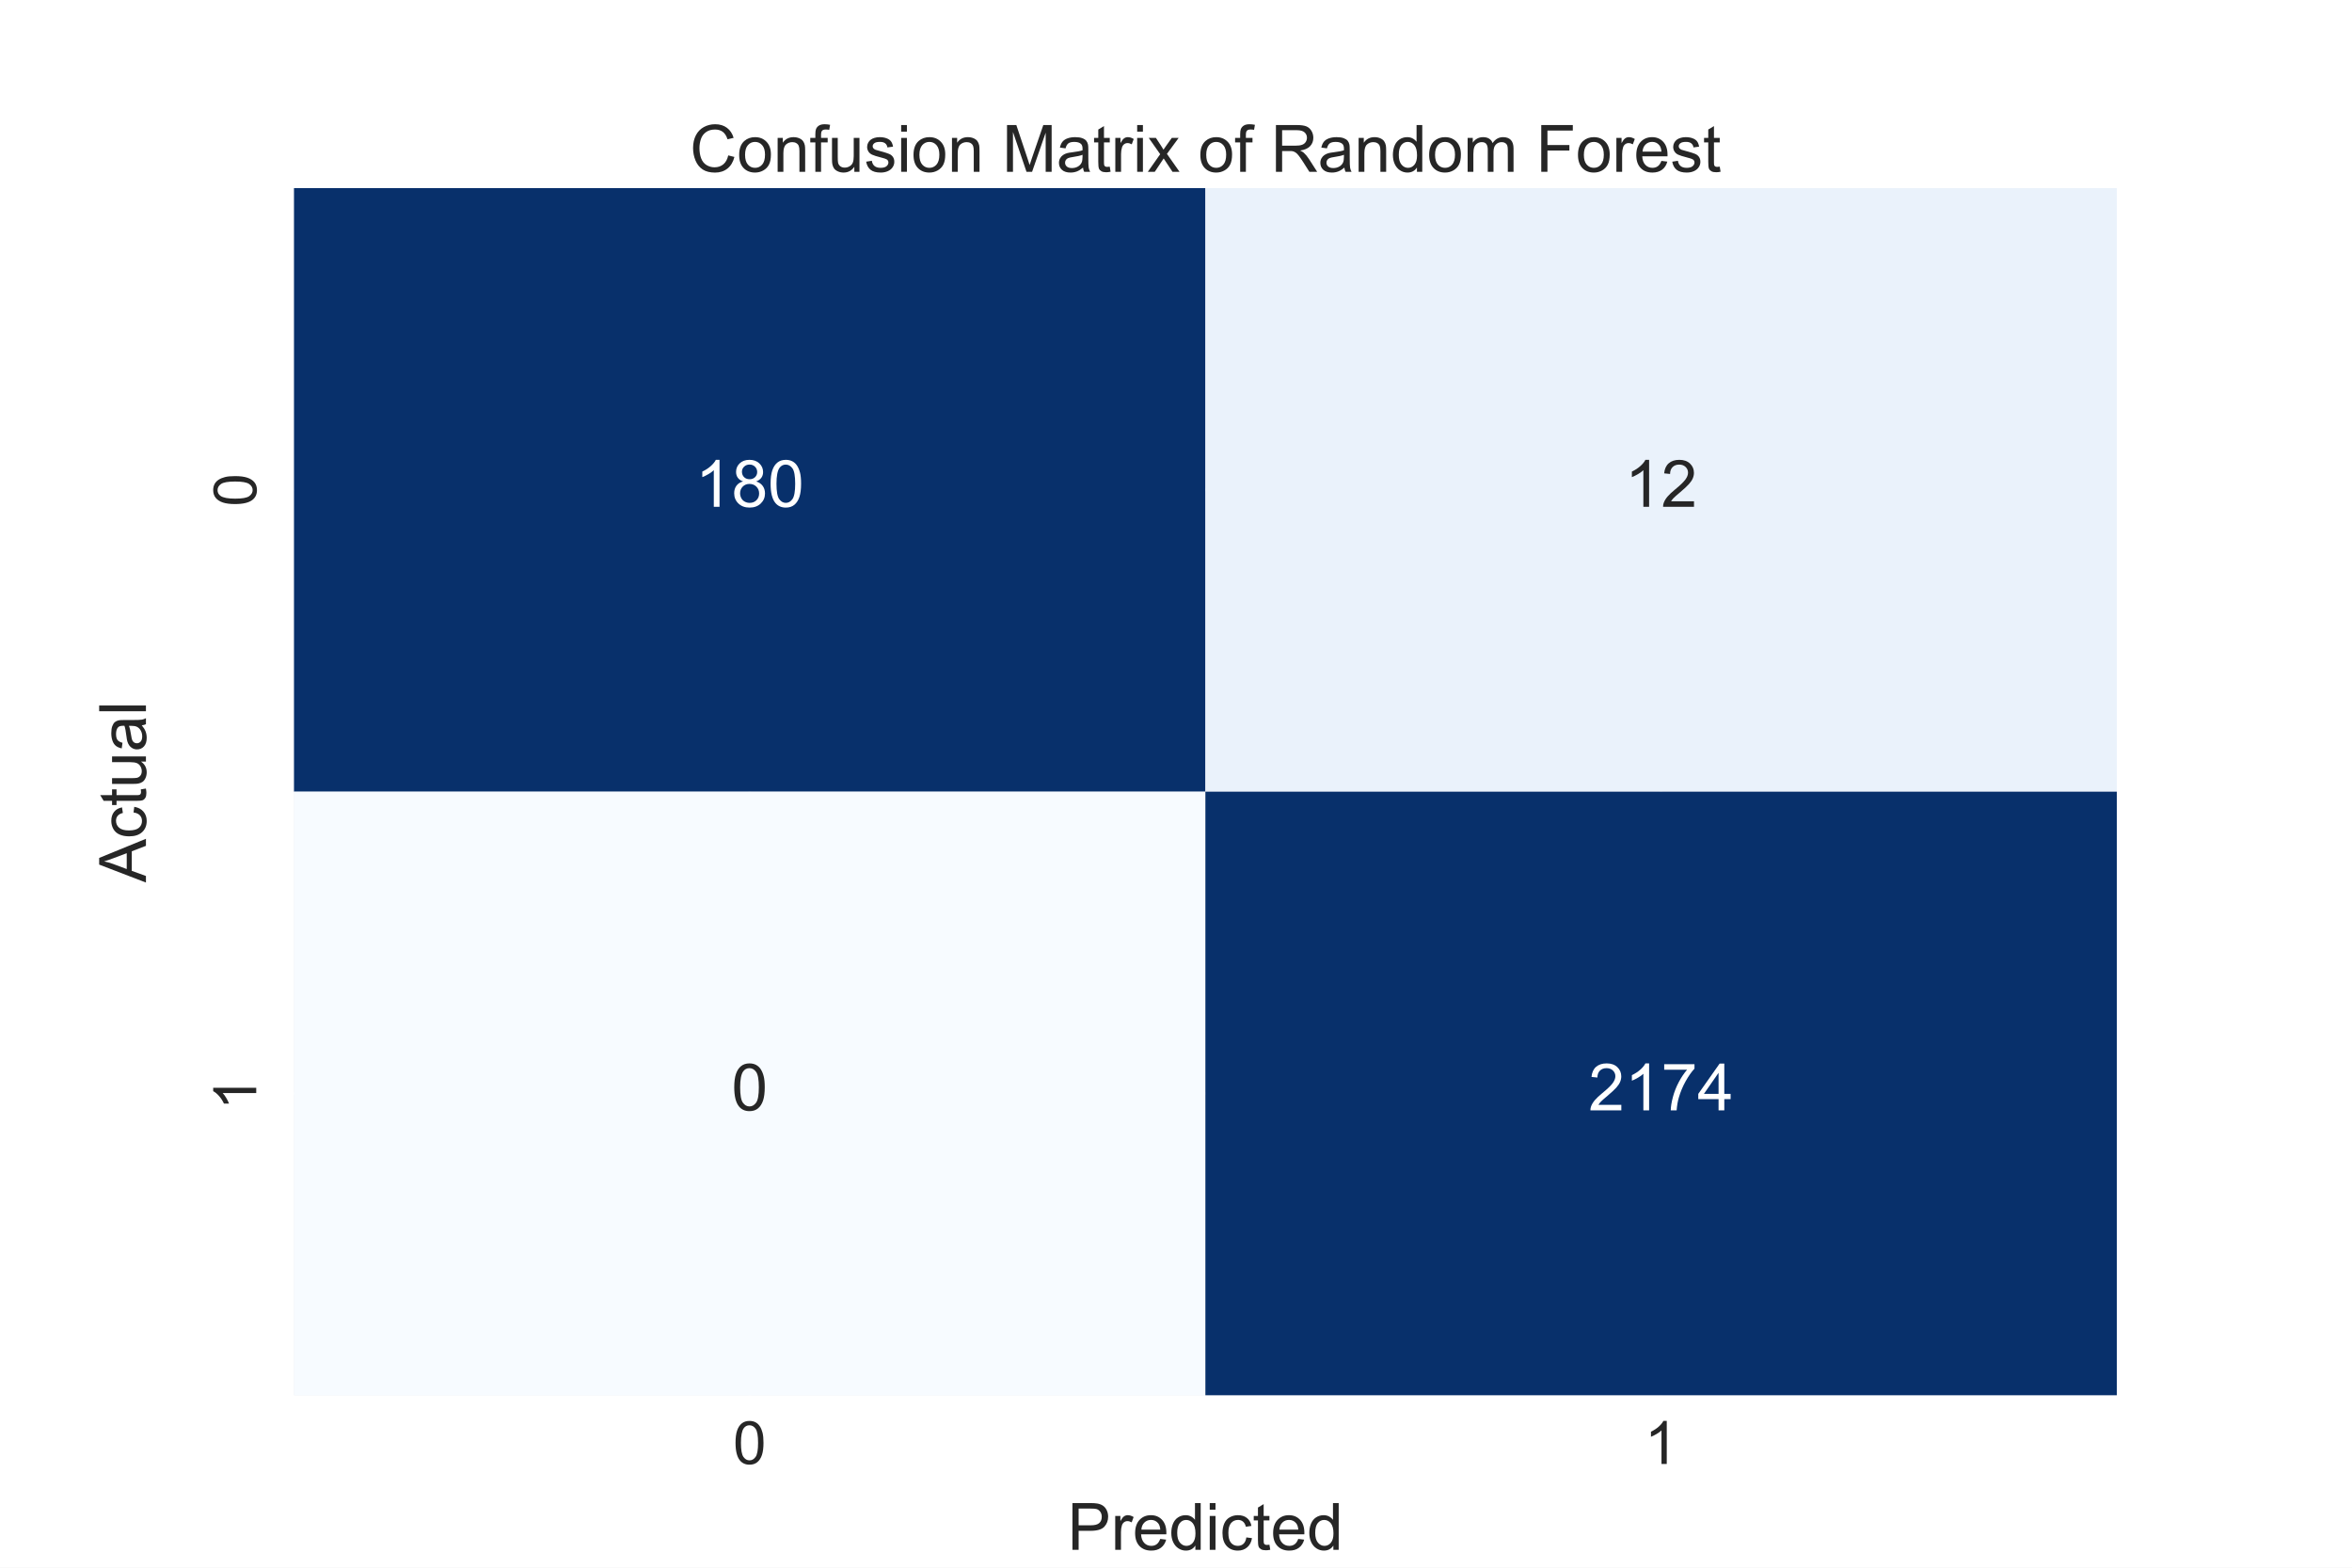
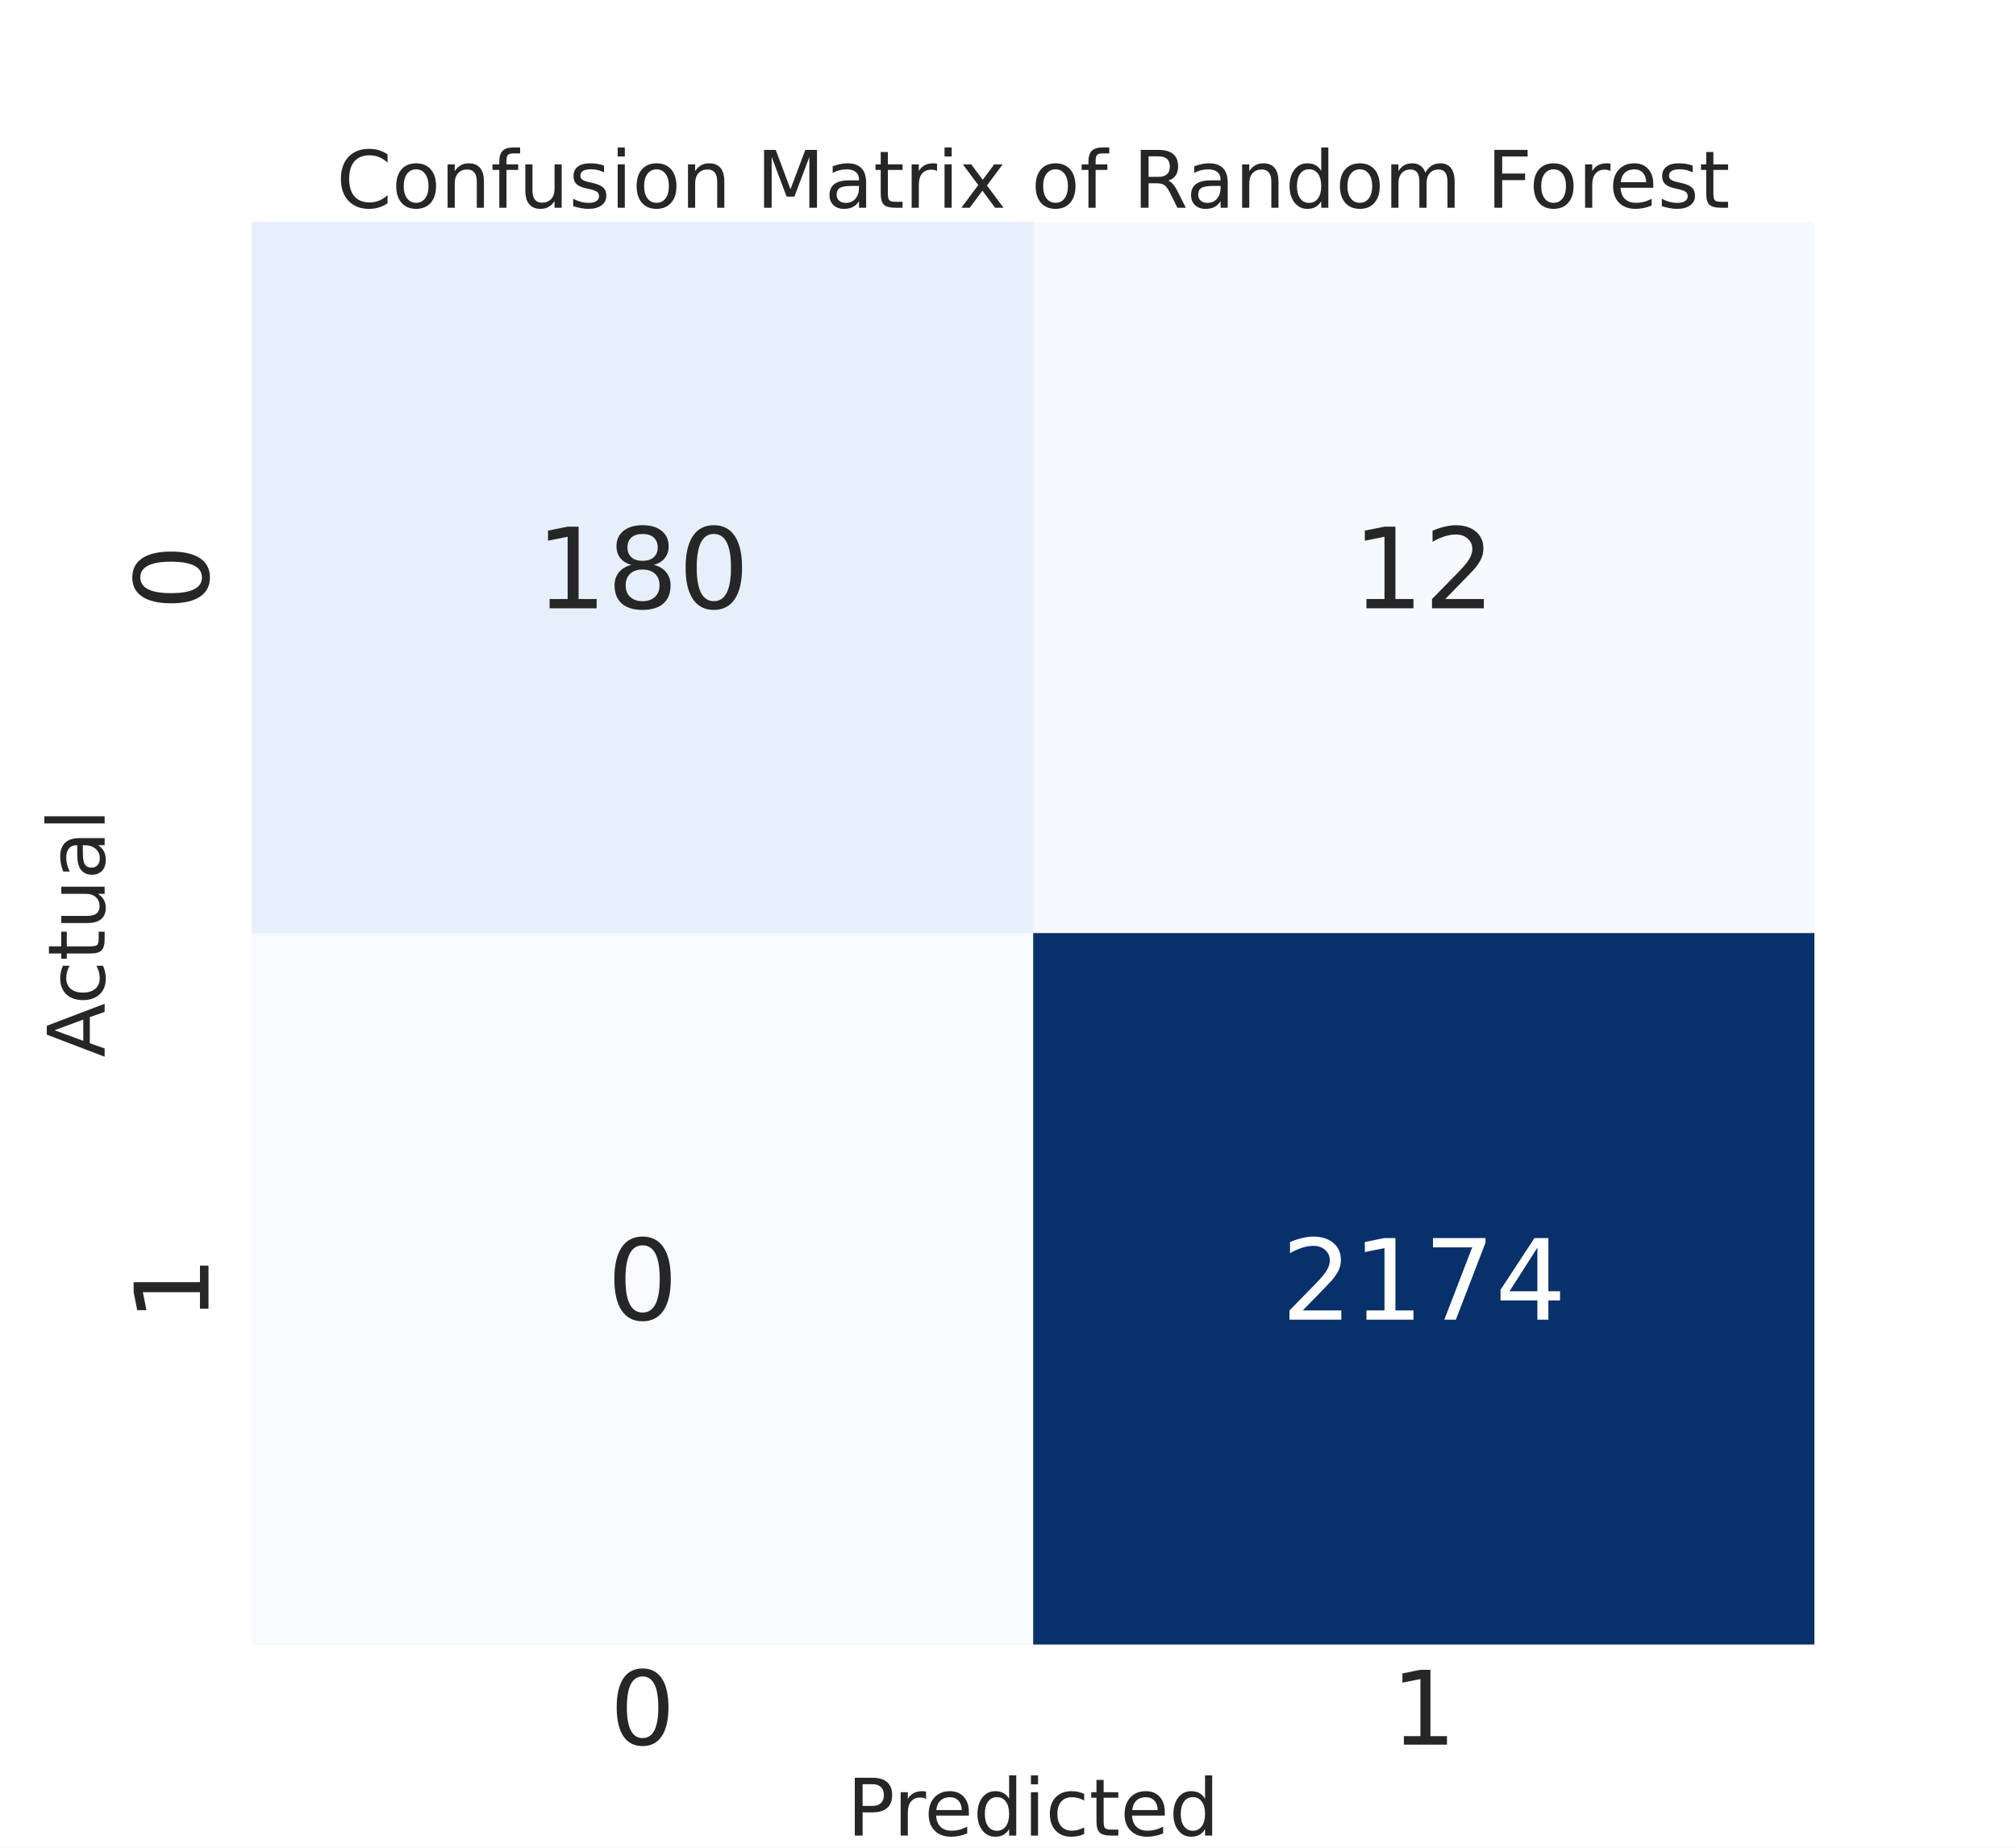
- <svg xmlns="http://www.w3.org/2000/svg" xmlns:xlink="http://www.w3.org/1999/xlink" width="864pt" height="576pt" viewBox="0 0 864 576" version="1.1">
+ <svg xmlns="http://www.w3.org/2000/svg" xmlns:xlink="http://www.w3.org/1999/xlink" width="864pt" height="792pt" viewBox="0 0 864 792" version="1.1">
  <defs>
    <style type="text/css">*{stroke-linejoin: round; stroke-linecap: butt}</style>
  </defs>
  <g id="figure_1">
    <g id="patch_1">
-       <path d="M 0 576  L 864 576  L 864 0  L 0 0  z " style="fill: #ffffff" />
+       <path d="M 0 792  L 864 792  L 864 0  L 0 0  z " style="fill: #ffffff" />
    </g>
    <g id="axes_1">
      <g id="patch_2">
-         <path d="M 108 512.64  L 777.6 512.64  L 777.6 69.12  L 108 69.12  z " style="fill: #eaeaf2" />
+         <path d="M 108 704.88  L 777.6 704.88  L 777.6 95.04  L 108 95.04  z " style="fill: #eaeaf2" />
      </g>
      <g id="matplotlib.axis_1">
        <g id="xtick_1">
-           <g id="line2d_1">
-             <path d="M 275.4 512.64  L 275.4 69.12  " clip-path="url(#pba08439e5d)" style="fill: none; stroke: #ffffff; stroke-linecap: round" />
-           </g>
          <g id="text_1">
-             <g style="fill: #262626" transform="translate(269.283 537.8872) scale(0.22 -0.22)">
+             <g style="fill: #262626" transform="translate(261.4025 747.8131) scale(0.44 -0.44)">
              <defs>
-                 <path id="ArialMT-30" d="M 266 2259  Q 266 3072 433 3567  Q 600 4063 929 4331  Q 1259 4600 1759 4600  Q 2128 4600 2406 4451  Q 2684 4303 2865 4023  Q 3047 3744 3150 3342  Q 3253 2941 3253 2259  Q 3253 1453 3087 958  Q 2922 463 2592 192  Q 2263 -78 1759 -78  Q 1097 -78 719 397  Q 266 969 266 2259  z M 844 2259  Q 844 1131 1108 757  Q 1372 384 1759 384  Q 2147 384 2411 759  Q 2675 1134 2675 2259  Q 2675 3391 2411 3762  Q 2147 4134 1753 4134  Q 1366 4134 1134 3806  Q 844 3388 844 2259  z " transform="scale(0.015625)" />
+                 <path id="DejaVuSans-30" d="M 2034 4250  Q 1547 4250 1301 3770  Q 1056 3291 1056 2328  Q 1056 1369 1301 889  Q 1547 409 2034 409  Q 2525 409 2770 889  Q 3016 1369 3016 2328  Q 3016 3291 2770 3770  Q 2525 4250 2034 4250  z M 2034 4750  Q 2819 4750 3233 4129  Q 3647 3509 3647 2328  Q 3647 1150 3233 529  Q 2819 -91 2034 -91  Q 1250 -91 836 529  Q 422 1150 422 2328  Q 422 3509 836 4129  Q 1250 4750 2034 4750  z " transform="scale(0.015625)" />
              </defs>
-               <use xlink:href="#ArialMT-30" />
+               <use xlink:href="#DejaVuSans-30" />
            </g>
          </g>
        </g>
        <g id="xtick_2">
-           <g id="line2d_2">
-             <path d="M 610.2 512.64  L 610.2 69.12  " clip-path="url(#pba08439e5d)" style="fill: none; stroke: #ffffff; stroke-linecap: round" />
-           </g>
          <g id="text_2">
-             <g style="fill: #262626" transform="translate(604.083 537.8872) scale(0.22 -0.22)">
+             <g style="fill: #262626" transform="translate(596.2025 747.8131) scale(0.44 -0.44)">
              <defs>
-                 <path id="ArialMT-31" d="M 2384 0  L 1822 0  L 1822 3584  Q 1619 3391 1289 3197  Q 959 3003 697 2906  L 697 3450  Q 1169 3672 1522 3987  Q 1875 4303 2022 4600  L 2384 4600  L 2384 0  z " transform="scale(0.015625)" />
+                 <path id="DejaVuSans-31" d="M 794 531  L 1825 531  L 1825 4091  L 703 3866  L 703 4441  L 1819 4666  L 2450 4666  L 2450 531  L 3481 531  L 3481 0  L 794 0  L 794 531  z " transform="scale(0.015625)" />
              </defs>
-               <use xlink:href="#ArialMT-31" />
+               <use xlink:href="#DejaVuSans-31" />
            </g>
          </g>
        </g>
        <g id="text_3">
-           <g style="fill: #262626" transform="translate(392.1075 569.4384) scale(0.24 -0.24)">
+           <g style="fill: #262626" transform="translate(363.0009 786.7984) scale(0.34 -0.34)">
            <defs>
-               <path id="ArialMT-50" d="M 494 0  L 494 4581  L 2222 4581  Q 2678 4581 2919 4538  Q 3256 4481 3484 4323  Q 3713 4166 3852 3881  Q 3991 3597 3991 3256  Q 3991 2672 3619 2267  Q 3247 1863 2275 1863  L 1100 1863  L 1100 0  L 494 0  z M 1100 2403  L 2284 2403  Q 2872 2403 3119 2622  Q 3366 2841 3366 3238  Q 3366 3525 3220 3729  Q 3075 3934 2838 4000  Q 2684 4041 2272 4041  L 1100 4041  L 1100 2403  z " transform="scale(0.015625)" />
-               <path id="ArialMT-72" d="M 416 0  L 416 3319  L 922 3319  L 922 2816  Q 1116 3169 1280 3281  Q 1444 3394 1641 3394  Q 1925 3394 2219 3213  L 2025 2691  Q 1819 2813 1613 2813  Q 1428 2813 1281 2702  Q 1134 2591 1072 2394  Q 978 2094 978 1738  L 978 0  L 416 0  z " transform="scale(0.015625)" />
-               <path id="ArialMT-65" d="M 2694 1069  L 3275 997  Q 3138 488 2766 206  Q 2394 -75 1816 -75  Q 1088 -75 661 373  Q 234 822 234 1631  Q 234 2469 665 2931  Q 1097 3394 1784 3394  Q 2450 3394 2872 2941  Q 3294 2488 3294 1666  Q 3294 1616 3291 1516  L 816 1516  Q 847 969 1125 678  Q 1403 388 1819 388  Q 2128 388 2347 550  Q 2566 713 2694 1069  z M 847 1978  L 2700 1978  Q 2663 2397 2488 2606  Q 2219 2931 1791 2931  Q 1403 2931 1139 2672  Q 875 2413 847 1978  z " transform="scale(0.015625)" />
-               <path id="ArialMT-64" d="M 2575 0  L 2575 419  Q 2259 -75 1647 -75  Q 1250 -75 917 144  Q 584 363 401 755  Q 219 1147 219 1656  Q 219 2153 384 2558  Q 550 2963 881 3178  Q 1213 3394 1622 3394  Q 1922 3394 2156 3267  Q 2391 3141 2538 2938  L 2538 4581  L 3097 4581  L 3097 0  L 2575 0  z M 797 1656  Q 797 1019 1065 703  Q 1334 388 1700 388  Q 2069 388 2326 689  Q 2584 991 2584 1609  Q 2584 2291 2321 2609  Q 2059 2928 1675 2928  Q 1300 2928 1048 2622  Q 797 2316 797 1656  z " transform="scale(0.015625)" />
-               <path id="ArialMT-69" d="M 425 3934  L 425 4581  L 988 4581  L 988 3934  L 425 3934  z M 425 0  L 425 3319  L 988 3319  L 988 0  L 425 0  z " transform="scale(0.015625)" />
-               <path id="ArialMT-63" d="M 2588 1216  L 3141 1144  Q 3050 572 2676 248  Q 2303 -75 1759 -75  Q 1078 -75 664 370  Q 250 816 250 1647  Q 250 2184 428 2587  Q 606 2991 970 3192  Q 1334 3394 1763 3394  Q 2303 3394 2647 3120  Q 2991 2847 3088 2344  L 2541 2259  Q 2463 2594 2264 2762  Q 2066 2931 1784 2931  Q 1359 2931 1093 2626  Q 828 2322 828 1663  Q 828 994 1084 691  Q 1341 388 1753 388  Q 2084 388 2306 591  Q 2528 794 2588 1216  z " transform="scale(0.015625)" />
-               <path id="ArialMT-74" d="M 1650 503  L 1731 6  Q 1494 -44 1306 -44  Q 1000 -44 831 53  Q 663 150 594 308  Q 525 466 525 972  L 525 2881  L 113 2881  L 113 3319  L 525 3319  L 525 4141  L 1084 4478  L 1084 3319  L 1650 3319  L 1650 2881  L 1084 2881  L 1084 941  Q 1084 700 1114 631  Q 1144 563 1211 522  Q 1278 481 1403 481  Q 1497 481 1650 503  z " transform="scale(0.015625)" />
+               <path id="DejaVuSans-50" d="M 1259 4147  L 1259 2394  L 2053 2394  Q 2494 2394 2734 2622  Q 2975 2850 2975 3272  Q 2975 3691 2734 3919  Q 2494 4147 2053 4147  L 1259 4147  z M 628 4666  L 2053 4666  Q 2838 4666 3239 4311  Q 3641 3956 3641 3272  Q 3641 2581 3239 2228  Q 2838 1875 2053 1875  L 1259 1875  L 1259 0  L 628 0  L 628 4666  z " transform="scale(0.015625)" />
+               <path id="DejaVuSans-72" d="M 2631 2963  Q 2534 3019 2420 3045  Q 2306 3072 2169 3072  Q 1681 3072 1420 2755  Q 1159 2438 1159 1844  L 1159 0  L 581 0  L 581 3500  L 1159 3500  L 1159 2956  Q 1341 3275 1631 3429  Q 1922 3584 2338 3584  Q 2397 3584 2469 3576  Q 2541 3569 2628 3553  L 2631 2963  z " transform="scale(0.015625)" />
+               <path id="DejaVuSans-65" d="M 3597 1894  L 3597 1613  L 953 1613  Q 991 1019 1311 708  Q 1631 397 2203 397  Q 2534 397 2845 478  Q 3156 559 3463 722  L 3463 178  Q 3153 47 2828 -22  Q 2503 -91 2169 -91  Q 1331 -91 842 396  Q 353 884 353 1716  Q 353 2575 817 3079  Q 1281 3584 2069 3584  Q 2775 3584 3186 3129  Q 3597 2675 3597 1894  z M 3022 2063  Q 3016 2534 2758 2815  Q 2500 3097 2075 3097  Q 1594 3097 1305 2825  Q 1016 2553 972 2059  L 3022 2063  z " transform="scale(0.015625)" />
+               <path id="DejaVuSans-64" d="M 2906 2969  L 2906 4863  L 3481 4863  L 3481 0  L 2906 0  L 2906 525  Q 2725 213 2448 61  Q 2172 -91 1784 -91  Q 1150 -91 751 415  Q 353 922 353 1747  Q 353 2572 751 3078  Q 1150 3584 1784 3584  Q 2172 3584 2448 3432  Q 2725 3281 2906 2969  z M 947 1747  Q 947 1113 1208 752  Q 1469 391 1925 391  Q 2381 391 2643 752  Q 2906 1113 2906 1747  Q 2906 2381 2643 2742  Q 2381 3103 1925 3103  Q 1469 3103 1208 2742  Q 947 2381 947 1747  z " transform="scale(0.015625)" />
+               <path id="DejaVuSans-69" d="M 603 3500  L 1178 3500  L 1178 0  L 603 0  L 603 3500  z M 603 4863  L 1178 4863  L 1178 4134  L 603 4134  L 603 4863  z " transform="scale(0.015625)" />
+               <path id="DejaVuSans-63" d="M 3122 3366  L 3122 2828  Q 2878 2963 2633 3030  Q 2388 3097 2138 3097  Q 1578 3097 1268 2742  Q 959 2388 959 1747  Q 959 1106 1268 751  Q 1578 397 2138 397  Q 2388 397 2633 464  Q 2878 531 3122 666  L 3122 134  Q 2881 22 2623 -34  Q 2366 -91 2075 -91  Q 1284 -91 818 406  Q 353 903 353 1747  Q 353 2603 823 3093  Q 1294 3584 2113 3584  Q 2378 3584 2631 3529  Q 2884 3475 3122 3366  z " transform="scale(0.015625)" />
+               <path id="DejaVuSans-74" d="M 1172 4494  L 1172 3500  L 2356 3500  L 2356 3053  L 1172 3053  L 1172 1153  Q 1172 725 1289 603  Q 1406 481 1766 481  L 2356 481  L 2356 0  L 1766 0  Q 1100 0 847 248  Q 594 497 594 1153  L 594 3053  L 172 3053  L 172 3500  L 594 3500  L 594 4494  L 1172 4494  z " transform="scale(0.015625)" />
            </defs>
-             <use xlink:href="#ArialMT-50" />
-             <use xlink:href="#ArialMT-72" x="66.699" />
-             <use xlink:href="#ArialMT-65" x="100" />
-             <use xlink:href="#ArialMT-64" x="155.615" />
-             <use xlink:href="#ArialMT-69" x="211.23" />
-             <use xlink:href="#ArialMT-63" x="233.447" />
-             <use xlink:href="#ArialMT-74" x="283.447" />
-             <use xlink:href="#ArialMT-65" x="311.23" />
-             <use xlink:href="#ArialMT-64" x="366.846" />
+             <use xlink:href="#DejaVuSans-50" />
+             <use xlink:href="#DejaVuSans-72" x="58.553" />
+             <use xlink:href="#DejaVuSans-65" x="97.416" />
+             <use xlink:href="#DejaVuSans-64" x="158.939" />
+             <use xlink:href="#DejaVuSans-69" x="222.416" />
+             <use xlink:href="#DejaVuSans-63" x="250.199" />
+             <use xlink:href="#DejaVuSans-74" x="305.18" />
+             <use xlink:href="#DejaVuSans-65" x="344.389" />
+             <use xlink:href="#DejaVuSans-64" x="405.912" />
          </g>
        </g>
      </g>
      <g id="matplotlib.axis_2">
        <g id="ytick_1">
-           <g id="line2d_3">
-             <path d="M 108 180  L 777.6 180  " clip-path="url(#pba08439e5d)" style="fill: none; stroke: #ffffff; stroke-linecap: round" />
-           </g>
          <g id="text_4">
-             <g style="fill: #262626" transform="translate(94.1275 186.117) rotate(-90) scale(0.22 -0.22)">
-               <use xlink:href="#ArialMT-30" />
+             <g style="fill: #262626" transform="translate(89.34937 261.4975) rotate(-90) scale(0.44 -0.44)">
+               <use xlink:href="#DejaVuSans-30" />
            </g>
          </g>
        </g>
        <g id="ytick_2">
-           <g id="line2d_4">
-             <path d="M 108 401.76  L 777.6 401.76  " clip-path="url(#pba08439e5d)" style="fill: none; stroke: #ffffff; stroke-linecap: round" />
-           </g>
          <g id="text_5">
-             <g style="fill: #262626" transform="translate(94.1275 407.877) rotate(-90) scale(0.22 -0.22)">
-               <use xlink:href="#ArialMT-31" />
+             <g style="fill: #262626" transform="translate(89.34937 566.4175) rotate(-90) scale(0.44 -0.44)">
+               <use xlink:href="#DejaVuSans-31" />
            </g>
          </g>
        </g>
        <g id="text_6">
-           <g style="fill: #262626" transform="translate(53.61031 324.2306) rotate(-90) scale(0.24 -0.24)">
+           <g style="fill: #262626" transform="translate(44.84531 453.2178) rotate(-90) scale(0.34 -0.34)">
            <defs>
-               <path id="ArialMT-41" d="M -9 0  L 1750 4581  L 2403 4581  L 4278 0  L 3588 0  L 3053 1388  L 1138 1388  L 634 0  L -9 0  z M 1313 1881  L 2866 1881  L 2388 3150  Q 2169 3728 2063 4100  Q 1975 3659 1816 3225  L 1313 1881  z " transform="scale(0.015625)" />
-               <path id="ArialMT-75" d="M 2597 0  L 2597 488  Q 2209 -75 1544 -75  Q 1250 -75 995 37  Q 741 150 617 320  Q 494 491 444 738  Q 409 903 409 1263  L 409 3319  L 972 3319  L 972 1478  Q 972 1038 1006 884  Q 1059 663 1231 536  Q 1403 409 1656 409  Q 1909 409 2131 539  Q 2353 669 2445 892  Q 2538 1116 2538 1541  L 2538 3319  L 3100 3319  L 3100 0  L 2597 0  z " transform="scale(0.015625)" />
-               <path id="ArialMT-61" d="M 2588 409  Q 2275 144 1986 34  Q 1697 -75 1366 -75  Q 819 -75 525 192  Q 231 459 231 875  Q 231 1119 342 1320  Q 453 1522 633 1644  Q 813 1766 1038 1828  Q 1203 1872 1538 1913  Q 2219 1994 2541 2106  Q 2544 2222 2544 2253  Q 2544 2597 2384 2738  Q 2169 2928 1744 2928  Q 1347 2928 1158 2789  Q 969 2650 878 2297  L 328 2372  Q 403 2725 575 2942  Q 747 3159 1072 3276  Q 1397 3394 1825 3394  Q 2250 3394 2515 3294  Q 2781 3194 2906 3042  Q 3031 2891 3081 2659  Q 3109 2516 3109 2141  L 3109 1391  Q 3109 606 3145 398  Q 3181 191 3288 0  L 2700 0  Q 2613 175 2588 409  z M 2541 1666  Q 2234 1541 1622 1453  Q 1275 1403 1131 1340  Q 988 1278 909 1158  Q 831 1038 831 891  Q 831 666 1001 516  Q 1172 366 1500 366  Q 1825 366 2078 508  Q 2331 650 2450 897  Q 2541 1088 2541 1459  L 2541 1666  z " transform="scale(0.015625)" />
-               <path id="ArialMT-6c" d="M 409 0  L 409 4581  L 972 4581  L 972 0  L 409 0  z " transform="scale(0.015625)" />
+               <path id="DejaVuSans-41" d="M 2188 4044  L 1331 1722  L 3047 1722  L 2188 4044  z M 1831 4666  L 2547 4666  L 4325 0  L 3669 0  L 3244 1197  L 1141 1197  L 716 0  L 50 0  L 1831 4666  z " transform="scale(0.015625)" />
+               <path id="DejaVuSans-75" d="M 544 1381  L 544 3500  L 1119 3500  L 1119 1403  Q 1119 906 1312 657  Q 1506 409 1894 409  Q 2359 409 2629 706  Q 2900 1003 2900 1516  L 2900 3500  L 3475 3500  L 3475 0  L 2900 0  L 2900 538  Q 2691 219 2414 64  Q 2138 -91 1772 -91  Q 1169 -91 856 284  Q 544 659 544 1381  z M 1991 3584  L 1991 3584  z " transform="scale(0.015625)" />
+               <path id="DejaVuSans-61" d="M 2194 1759  Q 1497 1759 1228 1600  Q 959 1441 959 1056  Q 959 750 1161 570  Q 1363 391 1709 391  Q 2188 391 2477 730  Q 2766 1069 2766 1631  L 2766 1759  L 2194 1759  z M 3341 1997  L 3341 0  L 2766 0  L 2766 531  Q 2569 213 2275 61  Q 1981 -91 1556 -91  Q 1019 -91 701 211  Q 384 513 384 1019  Q 384 1609 779 1909  Q 1175 2209 1959 2209  L 2766 2209  L 2766 2266  Q 2766 2663 2505 2880  Q 2244 3097 1772 3097  Q 1472 3097 1187 3025  Q 903 2953 641 2809  L 641 3341  Q 956 3463 1253 3523  Q 1550 3584 1831 3584  Q 2591 3584 2966 3190  Q 3341 2797 3341 1997  z " transform="scale(0.015625)" />
+               <path id="DejaVuSans-6c" d="M 603 4863  L 1178 4863  L 1178 0  L 603 0  L 603 4863  z " transform="scale(0.015625)" />
            </defs>
-             <use xlink:href="#ArialMT-41" />
-             <use xlink:href="#ArialMT-63" x="66.699" />
-             <use xlink:href="#ArialMT-74" x="116.699" />
-             <use xlink:href="#ArialMT-75" x="144.482" />
-             <use xlink:href="#ArialMT-61" x="200.098" />
-             <use xlink:href="#ArialMT-6c" x="255.713" />
+             <use xlink:href="#DejaVuSans-41" />
+             <use xlink:href="#DejaVuSans-63" x="66.658" />
+             <use xlink:href="#DejaVuSans-74" x="121.639" />
+             <use xlink:href="#DejaVuSans-75" x="160.848" />
+             <use xlink:href="#DejaVuSans-61" x="224.227" />
+             <use xlink:href="#DejaVuSans-6c" x="285.506" />
          </g>
        </g>
      </g>
      <g id="QuadMesh_1">
-         <path d="M 108 69.12  L 442.8 69.12  L 442.8 290.88  L 108 290.88  L 108 69.12  " clip-path="url(#pba08439e5d)" style="fill: #08306b" />
-         <path d="M 442.8 69.12  L 777.6 69.12  L 777.6 290.88  L 442.8 290.88  L 442.8 69.12  " clip-path="url(#pba08439e5d)" style="fill: #eaf2fb" />
-         <path d="M 108 290.88  L 442.8 290.88  L 442.8 512.64  L 108 512.64  L 108 290.88  " clip-path="url(#pba08439e5d)" style="fill: #f7fbff" />
-         <path d="M 442.8 290.88  L 777.6 290.88  L 777.6 512.64  L 442.8 512.64  L 442.8 290.88  " clip-path="url(#pba08439e5d)" style="fill: #08306b" />
+         <path d="M 108 95.04  L 442.8 95.04  L 442.8 399.96  L 108 399.96  L 108 95.04  " clip-path="url(#pfafc867a11)" style="fill: #e7f0fa" />
+         <path d="M 442.8 95.04  L 777.6 95.04  L 777.6 399.96  L 442.8 399.96  L 442.8 95.04  " clip-path="url(#pfafc867a11)" style="fill: #f6faff" />
+         <path d="M 108 399.96  L 442.8 399.96  L 442.8 704.88  L 108 704.88  L 108 399.96  " clip-path="url(#pfafc867a11)" style="fill: #f7fbff" />
+         <path d="M 442.8 399.96  L 777.6 399.96  L 777.6 704.88  L 442.8 704.88  L 442.8 399.96  " clip-path="url(#pfafc867a11)" style="fill: #08306b" />
      </g>
      <g id="text_7">
-         <g style="fill: #ffffff" transform="translate(255.3806 186.2044) scale(0.24 -0.24)">
+         <g style="fill: #262626" transform="translate(229.59 260.745) scale(0.48 -0.48)">
          <defs>
-             <path id="ArialMT-38" d="M 1131 2484  Q 781 2613 612 2850  Q 444 3088 444 3419  Q 444 3919 803 4259  Q 1163 4600 1759 4600  Q 2359 4600 2725 4251  Q 3091 3903 3091 3403  Q 3091 3084 2923 2848  Q 2756 2613 2416 2484  Q 2838 2347 3058 2040  Q 3278 1734 3278 1309  Q 3278 722 2862 322  Q 2447 -78 1769 -78  Q 1091 -78 675 323  Q 259 725 259 1325  Q 259 1772 486 2073  Q 713 2375 1131 2484  z M 1019 3438  Q 1019 3113 1228 2906  Q 1438 2700 1772 2700  Q 2097 2700 2305 2904  Q 2513 3109 2513 3406  Q 2513 3716 2298 3927  Q 2084 4138 1766 4138  Q 1444 4138 1231 3931  Q 1019 3725 1019 3438  z M 838 1322  Q 838 1081 952 856  Q 1066 631 1291 507  Q 1516 384 1775 384  Q 2178 384 2440 643  Q 2703 903 2703 1303  Q 2703 1709 2433 1975  Q 2163 2241 1756 2241  Q 1359 2241 1098 1978  Q 838 1716 838 1322  z " transform="scale(0.015625)" />
+             <path id="DejaVuSans-38" d="M 2034 2216  Q 1584 2216 1326 1975  Q 1069 1734 1069 1313  Q 1069 891 1326 650  Q 1584 409 2034 409  Q 2484 409 2743 651  Q 3003 894 3003 1313  Q 3003 1734 2745 1975  Q 2488 2216 2034 2216  z M 1403 2484  Q 997 2584 770 2862  Q 544 3141 544 3541  Q 544 4100 942 4425  Q 1341 4750 2034 4750  Q 2731 4750 3128 4425  Q 3525 4100 3525 3541  Q 3525 3141 3298 2862  Q 3072 2584 2669 2484  Q 3125 2378 3379 2068  Q 3634 1759 3634 1313  Q 3634 634 3220 271  Q 2806 -91 2034 -91  Q 1263 -91 848 271  Q 434 634 434 1313  Q 434 1759 690 2068  Q 947 2378 1403 2484  z M 1172 3481  Q 1172 3119 1398 2916  Q 1625 2713 2034 2713  Q 2441 2713 2670 2916  Q 2900 3119 2900 3481  Q 2900 3844 2670 4047  Q 2441 4250 2034 4250  Q 1625 4250 1398 4047  Q 1172 3844 1172 3481  z " transform="scale(0.015625)" />
          </defs>
-           <use xlink:href="#ArialMT-31" />
-           <use xlink:href="#ArialMT-38" x="55.615" />
-           <use xlink:href="#ArialMT-30" x="111.23" />
+           <use xlink:href="#DejaVuSans-31" />
+           <use xlink:href="#DejaVuSans-38" x="63.623" />
+           <use xlink:href="#DejaVuSans-30" x="127.246" />
        </g>
      </g>
      <g id="text_8">
-         <g style="fill: #262626" transform="translate(596.8537 186.2044) scale(0.24 -0.24)">
+         <g style="fill: #262626" transform="translate(579.66 260.745) scale(0.48 -0.48)">
          <defs>
-             <path id="ArialMT-32" d="M 3222 541  L 3222 0  L 194 0  Q 188 203 259 391  Q 375 700 629 1000  Q 884 1300 1366 1694  Q 2113 2306 2375 2664  Q 2638 3022 2638 3341  Q 2638 3675 2398 3904  Q 2159 4134 1775 4134  Q 1369 4134 1125 3890  Q 881 3647 878 3216  L 300 3275  Q 359 3922 746 4261  Q 1134 4600 1788 4600  Q 2447 4600 2831 4234  Q 3216 3869 3216 3328  Q 3216 3053 3103 2787  Q 2991 2522 2730 2228  Q 2469 1934 1863 1422  Q 1356 997 1212 845  Q 1069 694 975 541  L 3222 541  z " transform="scale(0.015625)" />
+             <path id="DejaVuSans-32" d="M 1228 531  L 3431 531  L 3431 0  L 469 0  L 469 531  Q 828 903 1448 1529  Q 2069 2156 2228 2338  Q 2531 2678 2651 2914  Q 2772 3150 2772 3378  Q 2772 3750 2511 3984  Q 2250 4219 1831 4219  Q 1534 4219 1204 4116  Q 875 4013 500 3803  L 500 4441  Q 881 4594 1212 4672  Q 1544 4750 1819 4750  Q 2544 4750 2975 4387  Q 3406 4025 3406 3419  Q 3406 3131 3298 2873  Q 3191 2616 2906 2266  Q 2828 2175 2409 1742  Q 1991 1309 1228 531  z " transform="scale(0.015625)" />
          </defs>
-           <use xlink:href="#ArialMT-31" />
-           <use xlink:href="#ArialMT-32" x="55.615" />
+           <use xlink:href="#DejaVuSans-31" />
+           <use xlink:href="#DejaVuSans-32" x="63.623" />
        </g>
      </g>
      <g id="text_9">
-         <g style="fill: #262626" transform="translate(268.7269 407.9644) scale(0.24 -0.24)">
-           <use xlink:href="#ArialMT-30" />
+         <g style="fill: #262626" transform="translate(260.13 565.665) scale(0.48 -0.48)">
+           <use xlink:href="#DejaVuSans-30" />
        </g>
      </g>
      <g id="text_10">
-         <g style="fill: #ffffff" transform="translate(583.5075 407.9644) scale(0.24 -0.24)">
+         <g style="fill: #ffffff" transform="translate(549.12 565.665) scale(0.48 -0.48)">
          <defs>
-             <path id="ArialMT-37" d="M 303 3981  L 303 4522  L 3269 4522  L 3269 4084  Q 2831 3619 2401 2847  Q 1972 2075 1738 1259  Q 1569 684 1522 0  L 944 0  Q 953 541 1156 1306  Q 1359 2072 1739 2783  Q 2119 3494 2547 3981  L 303 3981  z " transform="scale(0.015625)" />
-             <path id="ArialMT-34" d="M 2069 0  L 2069 1097  L 81 1097  L 81 1613  L 2172 4581  L 2631 4581  L 2631 1613  L 3250 1613  L 3250 1097  L 2631 1097  L 2631 0  L 2069 0  z M 2069 1613  L 2069 3678  L 634 1613  L 2069 1613  z " transform="scale(0.015625)" />
+             <path id="DejaVuSans-37" d="M 525 4666  L 3525 4666  L 3525 4397  L 1831 0  L 1172 0  L 2766 4134  L 525 4134  L 525 4666  z " transform="scale(0.015625)" />
+             <path id="DejaVuSans-34" d="M 2419 4116  L 825 1625  L 2419 1625  L 2419 4116  z M 2253 4666  L 3047 4666  L 3047 1625  L 3713 1625  L 3713 1100  L 3047 1100  L 3047 0  L 2419 0  L 2419 1100  L 313 1100  L 313 1709  L 2253 4666  z " transform="scale(0.015625)" />
          </defs>
-           <use xlink:href="#ArialMT-32" />
-           <use xlink:href="#ArialMT-31" x="55.615" />
-           <use xlink:href="#ArialMT-37" x="111.23" />
-           <use xlink:href="#ArialMT-34" x="166.846" />
+           <use xlink:href="#DejaVuSans-32" />
+           <use xlink:href="#DejaVuSans-31" x="63.623" />
+           <use xlink:href="#DejaVuSans-37" x="127.246" />
+           <use xlink:href="#DejaVuSans-34" x="190.869" />
        </g>
      </g>
      <g id="text_11">
-         <g style="fill: #262626" transform="translate(253.4025 63.12) scale(0.24 -0.24)">
+         <g style="fill: #262626" transform="translate(144.195 89.04) scale(0.34 -0.34)">
          <defs>
-             <path id="ArialMT-43" d="M 3763 1606  L 4369 1453  Q 4178 706 3683 314  Q 3188 -78 2472 -78  Q 1731 -78 1267 223  Q 803 525 561 1097  Q 319 1669 319 2325  Q 319 3041 592 3573  Q 866 4106 1370 4382  Q 1875 4659 2481 4659  Q 3169 4659 3637 4309  Q 4106 3959 4291 3325  L 3694 3184  Q 3534 3684 3231 3912  Q 2928 4141 2469 4141  Q 1941 4141 1586 3887  Q 1231 3634 1087 3207  Q 944 2781 944 2328  Q 944 1744 1114 1308  Q 1284 872 1643 656  Q 2003 441 2422 441  Q 2931 441 3284 734  Q 3638 1028 3763 1606  z " transform="scale(0.015625)" />
-             <path id="ArialMT-6f" d="M 213 1659  Q 213 2581 725 3025  Q 1153 3394 1769 3394  Q 2453 3394 2887 2945  Q 3322 2497 3322 1706  Q 3322 1066 3130 698  Q 2938 331 2570 128  Q 2203 -75 1769 -75  Q 1072 -75 642 372  Q 213 819 213 1659  z M 791 1659  Q 791 1022 1069 705  Q 1347 388 1769 388  Q 2188 388 2466 706  Q 2744 1025 2744 1678  Q 2744 2294 2464 2611  Q 2184 2928 1769 2928  Q 1347 2928 1069 2612  Q 791 2297 791 1659  z " transform="scale(0.015625)" />
-             <path id="ArialMT-6e" d="M 422 0  L 422 3319  L 928 3319  L 928 2847  Q 1294 3394 1984 3394  Q 2284 3394 2536 3286  Q 2788 3178 2913 3003  Q 3038 2828 3088 2588  Q 3119 2431 3119 2041  L 3119 0  L 2556 0  L 2556 2019  Q 2556 2363 2490 2533  Q 2425 2703 2258 2804  Q 2091 2906 1866 2906  Q 1506 2906 1245 2678  Q 984 2450 984 1813  L 984 0  L 422 0  z " transform="scale(0.015625)" />
-             <path id="ArialMT-66" d="M 556 0  L 556 2881  L 59 2881  L 59 3319  L 556 3319  L 556 3672  Q 556 4006 616 4169  Q 697 4388 901 4523  Q 1106 4659 1475 4659  Q 1713 4659 2000 4603  L 1916 4113  Q 1741 4144 1584 4144  Q 1328 4144 1222 4034  Q 1116 3925 1116 3625  L 1116 3319  L 1763 3319  L 1763 2881  L 1116 2881  L 1116 0  L 556 0  z " transform="scale(0.015625)" />
-             <path id="ArialMT-73" d="M 197 991  L 753 1078  Q 800 744 1014 566  Q 1228 388 1613 388  Q 2000 388 2187 545  Q 2375 703 2375 916  Q 2375 1106 2209 1216  Q 2094 1291 1634 1406  Q 1016 1563 777 1677  Q 538 1791 414 1992  Q 291 2194 291 2438  Q 291 2659 392 2848  Q 494 3038 669 3163  Q 800 3259 1026 3326  Q 1253 3394 1513 3394  Q 1903 3394 2198 3281  Q 2494 3169 2634 2976  Q 2775 2784 2828 2463  L 2278 2388  Q 2241 2644 2061 2787  Q 1881 2931 1553 2931  Q 1166 2931 1000 2803  Q 834 2675 834 2503  Q 834 2394 903 2306  Q 972 2216 1119 2156  Q 1203 2125 1616 2013  Q 2213 1853 2448 1751  Q 2684 1650 2818 1456  Q 2953 1263 2953 975  Q 2953 694 2789 445  Q 2625 197 2315 61  Q 2006 -75 1616 -75  Q 969 -75 630 194  Q 291 463 197 991  z " transform="scale(0.015625)" />
-             <path id="ArialMT-20" transform="scale(0.015625)" />
-             <path id="ArialMT-4d" d="M 475 0  L 475 4581  L 1388 4581  L 2472 1338  Q 2622 884 2691 659  Q 2769 909 2934 1394  L 4031 4581  L 4847 4581  L 4847 0  L 4263 0  L 4263 3834  L 2931 0  L 2384 0  L 1059 3900  L 1059 0  L 475 0  z " transform="scale(0.015625)" />
-             <path id="ArialMT-78" d="M 47 0  L 1259 1725  L 138 3319  L 841 3319  L 1350 2541  Q 1494 2319 1581 2169  Q 1719 2375 1834 2534  L 2394 3319  L 3066 3319  L 1919 1756  L 3153 0  L 2463 0  L 1781 1031  L 1600 1309  L 728 0  L 47 0  z " transform="scale(0.015625)" />
-             <path id="ArialMT-52" d="M 503 0  L 503 4581  L 2534 4581  Q 3147 4581 3465 4457  Q 3784 4334 3975 4021  Q 4166 3709 4166 3331  Q 4166 2844 3850 2509  Q 3534 2175 2875 2084  Q 3116 1969 3241 1856  Q 3506 1613 3744 1247  L 4541 0  L 3778 0  L 3172 953  Q 2906 1366 2734 1584  Q 2563 1803 2427 1890  Q 2291 1978 2150 2013  Q 2047 2034 1813 2034  L 1109 2034  L 1109 0  L 503 0  z M 1109 2559  L 2413 2559  Q 2828 2559 3062 2645  Q 3297 2731 3419 2920  Q 3541 3109 3541 3331  Q 3541 3656 3305 3865  Q 3069 4075 2559 4075  L 1109 4075  L 1109 2559  z " transform="scale(0.015625)" />
-             <path id="ArialMT-6d" d="M 422 0  L 422 3319  L 925 3319  L 925 2853  Q 1081 3097 1340 3245  Q 1600 3394 1931 3394  Q 2300 3394 2536 3241  Q 2772 3088 2869 2813  Q 3263 3394 3894 3394  Q 4388 3394 4653 3120  Q 4919 2847 4919 2278  L 4919 0  L 4359 0  L 4359 2091  Q 4359 2428 4304 2576  Q 4250 2725 4106 2815  Q 3963 2906 3769 2906  Q 3419 2906 3187 2673  Q 2956 2441 2956 1928  L 2956 0  L 2394 0  L 2394 2156  Q 2394 2531 2256 2718  Q 2119 2906 1806 2906  Q 1569 2906 1367 2781  Q 1166 2656 1075 2415  Q 984 2175 984 1722  L 984 0  L 422 0  z " transform="scale(0.015625)" />
-             <path id="ArialMT-46" d="M 525 0  L 525 4581  L 3616 4581  L 3616 4041  L 1131 4041  L 1131 2622  L 3281 2622  L 3281 2081  L 1131 2081  L 1131 0  L 525 0  z " transform="scale(0.015625)" />
+             <path id="DejaVuSans-43" d="M 4122 4306  L 4122 3641  Q 3803 3938 3442 4084  Q 3081 4231 2675 4231  Q 1875 4231 1450 3742  Q 1025 3253 1025 2328  Q 1025 1406 1450 917  Q 1875 428 2675 428  Q 3081 428 3442 575  Q 3803 722 4122 1019  L 4122 359  Q 3791 134 3420 21  Q 3050 -91 2638 -91  Q 1578 -91 968 557  Q 359 1206 359 2328  Q 359 3453 968 4101  Q 1578 4750 2638 4750  Q 3056 4750 3426 4639  Q 3797 4528 4122 4306  z " transform="scale(0.015625)" />
+             <path id="DejaVuSans-6f" d="M 1959 3097  Q 1497 3097 1228 2736  Q 959 2375 959 1747  Q 959 1119 1226 758  Q 1494 397 1959 397  Q 2419 397 2687 759  Q 2956 1122 2956 1747  Q 2956 2369 2687 2733  Q 2419 3097 1959 3097  z M 1959 3584  Q 2709 3584 3137 3096  Q 3566 2609 3566 1747  Q 3566 888 3137 398  Q 2709 -91 1959 -91  Q 1206 -91 779 398  Q 353 888 353 1747  Q 353 2609 779 3096  Q 1206 3584 1959 3584  z " transform="scale(0.015625)" />
+             <path id="DejaVuSans-6e" d="M 3513 2113  L 3513 0  L 2938 0  L 2938 2094  Q 2938 2591 2744 2837  Q 2550 3084 2163 3084  Q 1697 3084 1428 2787  Q 1159 2491 1159 1978  L 1159 0  L 581 0  L 581 3500  L 1159 3500  L 1159 2956  Q 1366 3272 1645 3428  Q 1925 3584 2291 3584  Q 2894 3584 3203 3211  Q 3513 2838 3513 2113  z " transform="scale(0.015625)" />
+             <path id="DejaVuSans-66" d="M 2375 4863  L 2375 4384  L 1825 4384  Q 1516 4384 1395 4259  Q 1275 4134 1275 3809  L 1275 3500  L 2222 3500  L 2222 3053  L 1275 3053  L 1275 0  L 697 0  L 697 3053  L 147 3053  L 147 3500  L 697 3500  L 697 3744  Q 697 4328 969 4595  Q 1241 4863 1831 4863  L 2375 4863  z " transform="scale(0.015625)" />
+             <path id="DejaVuSans-73" d="M 2834 3397  L 2834 2853  Q 2591 2978 2328 3040  Q 2066 3103 1784 3103  Q 1356 3103 1142 2972  Q 928 2841 928 2578  Q 928 2378 1081 2264  Q 1234 2150 1697 2047  L 1894 2003  Q 2506 1872 2764 1633  Q 3022 1394 3022 966  Q 3022 478 2636 193  Q 2250 -91 1575 -91  Q 1294 -91 989 -36  Q 684 19 347 128  L 347 722  Q 666 556 975 473  Q 1284 391 1588 391  Q 1994 391 2212 530  Q 2431 669 2431 922  Q 2431 1156 2273 1281  Q 2116 1406 1581 1522  L 1381 1569  Q 847 1681 609 1914  Q 372 2147 372 2553  Q 372 3047 722 3315  Q 1072 3584 1716 3584  Q 2034 3584 2315 3537  Q 2597 3491 2834 3397  z " transform="scale(0.015625)" />
+             <path id="DejaVuSans-20" transform="scale(0.015625)" />
+             <path id="DejaVuSans-4d" d="M 628 4666  L 1569 4666  L 2759 1491  L 3956 4666  L 4897 4666  L 4897 0  L 4281 0  L 4281 4097  L 3078 897  L 2444 897  L 1241 4097  L 1241 0  L 628 0  L 628 4666  z " transform="scale(0.015625)" />
+             <path id="DejaVuSans-78" d="M 3513 3500  L 2247 1797  L 3578 0  L 2900 0  L 1881 1375  L 863 0  L 184 0  L 1544 1831  L 300 3500  L 978 3500  L 1906 2253  L 2834 3500  L 3513 3500  z " transform="scale(0.015625)" />
+             <path id="DejaVuSans-52" d="M 2841 2188  Q 3044 2119 3236 1894  Q 3428 1669 3622 1275  L 4263 0  L 3584 0  L 2988 1197  Q 2756 1666 2539 1819  Q 2322 1972 1947 1972  L 1259 1972  L 1259 0  L 628 0  L 628 4666  L 2053 4666  Q 2853 4666 3247 4331  Q 3641 3997 3641 3322  Q 3641 2881 3436 2590  Q 3231 2300 2841 2188  z M 1259 4147  L 1259 2491  L 2053 2491  Q 2509 2491 2742 2702  Q 2975 2913 2975 3322  Q 2975 3731 2742 3939  Q 2509 4147 2053 4147  L 1259 4147  z " transform="scale(0.015625)" />
+             <path id="DejaVuSans-6d" d="M 3328 2828  Q 3544 3216 3844 3400  Q 4144 3584 4550 3584  Q 5097 3584 5394 3201  Q 5691 2819 5691 2113  L 5691 0  L 5113 0  L 5113 2094  Q 5113 2597 4934 2840  Q 4756 3084 4391 3084  Q 3944 3084 3684 2787  Q 3425 2491 3425 1978  L 3425 0  L 2847 0  L 2847 2094  Q 2847 2600 2669 2842  Q 2491 3084 2119 3084  Q 1678 3084 1418 2786  Q 1159 2488 1159 1978  L 1159 0  L 581 0  L 581 3500  L 1159 3500  L 1159 2956  Q 1356 3278 1631 3431  Q 1906 3584 2284 3584  Q 2666 3584 2933 3390  Q 3200 3197 3328 2828  z " transform="scale(0.015625)" />
+             <path id="DejaVuSans-46" d="M 628 4666  L 3309 4666  L 3309 4134  L 1259 4134  L 1259 2759  L 3109 2759  L 3109 2228  L 1259 2228  L 1259 0  L 628 0  L 628 4666  z " transform="scale(0.015625)" />
          </defs>
-           <use xlink:href="#ArialMT-43" />
-           <use xlink:href="#ArialMT-6f" x="72.217" />
-           <use xlink:href="#ArialMT-6e" x="127.832" />
-           <use xlink:href="#ArialMT-66" x="183.447" />
-           <use xlink:href="#ArialMT-75" x="211.23" />
-           <use xlink:href="#ArialMT-73" x="266.846" />
-           <use xlink:href="#ArialMT-69" x="316.846" />
-           <use xlink:href="#ArialMT-6f" x="339.062" />
-           <use xlink:href="#ArialMT-6e" x="394.678" />
-           <use xlink:href="#ArialMT-20" x="450.293" />
-           <use xlink:href="#ArialMT-4d" x="478.076" />
-           <use xlink:href="#ArialMT-61" x="561.377" />
-           <use xlink:href="#ArialMT-74" x="616.992" />
-           <use xlink:href="#ArialMT-72" x="644.775" />
-           <use xlink:href="#ArialMT-69" x="678.076" />
-           <use xlink:href="#ArialMT-78" x="700.293" />
-           <use xlink:href="#ArialMT-20" x="750.293" />
-           <use xlink:href="#ArialMT-6f" x="778.076" />
-           <use xlink:href="#ArialMT-66" x="833.691" />
-           <use xlink:href="#ArialMT-20" x="861.475" />
-           <use xlink:href="#ArialMT-52" x="889.258" />
-           <use xlink:href="#ArialMT-61" x="961.475" />
-           <use xlink:href="#ArialMT-6e" x="1017.09" />
-           <use xlink:href="#ArialMT-64" x="1072.705" />
-           <use xlink:href="#ArialMT-6f" x="1128.32" />
-           <use xlink:href="#ArialMT-6d" x="1183.936" />
-           <use xlink:href="#ArialMT-20" x="1267.236" />
-           <use xlink:href="#ArialMT-46" x="1295.02" />
-           <use xlink:href="#ArialMT-6f" x="1356.104" />
-           <use xlink:href="#ArialMT-72" x="1411.719" />
-           <use xlink:href="#ArialMT-65" x="1445.02" />
-           <use xlink:href="#ArialMT-73" x="1500.635" />
-           <use xlink:href="#ArialMT-74" x="1550.635" />
+           <use xlink:href="#DejaVuSans-43" />
+           <use xlink:href="#DejaVuSans-6f" x="69.824" />
+           <use xlink:href="#DejaVuSans-6e" x="131.006" />
+           <use xlink:href="#DejaVuSans-66" x="194.385" />
+           <use xlink:href="#DejaVuSans-75" x="229.59" />
+           <use xlink:href="#DejaVuSans-73" x="292.969" />
+           <use xlink:href="#DejaVuSans-69" x="345.068" />
+           <use xlink:href="#DejaVuSans-6f" x="372.852" />
+           <use xlink:href="#DejaVuSans-6e" x="434.033" />
+           <use xlink:href="#DejaVuSans-20" x="497.412" />
+           <use xlink:href="#DejaVuSans-4d" x="529.199" />
+           <use xlink:href="#DejaVuSans-61" x="615.479" />
+           <use xlink:href="#DejaVuSans-74" x="676.758" />
+           <use xlink:href="#DejaVuSans-72" x="715.967" />
+           <use xlink:href="#DejaVuSans-69" x="757.08" />
+           <use xlink:href="#DejaVuSans-78" x="784.863" />
+           <use xlink:href="#DejaVuSans-20" x="844.043" />
+           <use xlink:href="#DejaVuSans-6f" x="875.83" />
+           <use xlink:href="#DejaVuSans-66" x="937.012" />
+           <use xlink:href="#DejaVuSans-20" x="972.217" />
+           <use xlink:href="#DejaVuSans-52" x="1004.004" />
+           <use xlink:href="#DejaVuSans-61" x="1071.236" />
+           <use xlink:href="#DejaVuSans-6e" x="1132.516" />
+           <use xlink:href="#DejaVuSans-64" x="1195.895" />
+           <use xlink:href="#DejaVuSans-6f" x="1259.371" />
+           <use xlink:href="#DejaVuSans-6d" x="1320.553" />
+           <use xlink:href="#DejaVuSans-20" x="1417.965" />
+           <use xlink:href="#DejaVuSans-46" x="1449.752" />
+           <use xlink:href="#DejaVuSans-6f" x="1503.646" />
+           <use xlink:href="#DejaVuSans-72" x="1564.828" />
+           <use xlink:href="#DejaVuSans-65" x="1603.691" />
+           <use xlink:href="#DejaVuSans-73" x="1665.215" />
+           <use xlink:href="#DejaVuSans-74" x="1717.314" />
        </g>
      </g>
    </g>
  </g>
  <defs>
-     <clipPath id="pba08439e5d">
-       <rect x="108" y="69.12" width="669.6" height="443.52" />
+     <clipPath id="pfafc867a11">
+       <rect x="108" y="95.04" width="669.6" height="609.84" />
    </clipPath>
  </defs>
</svg>
